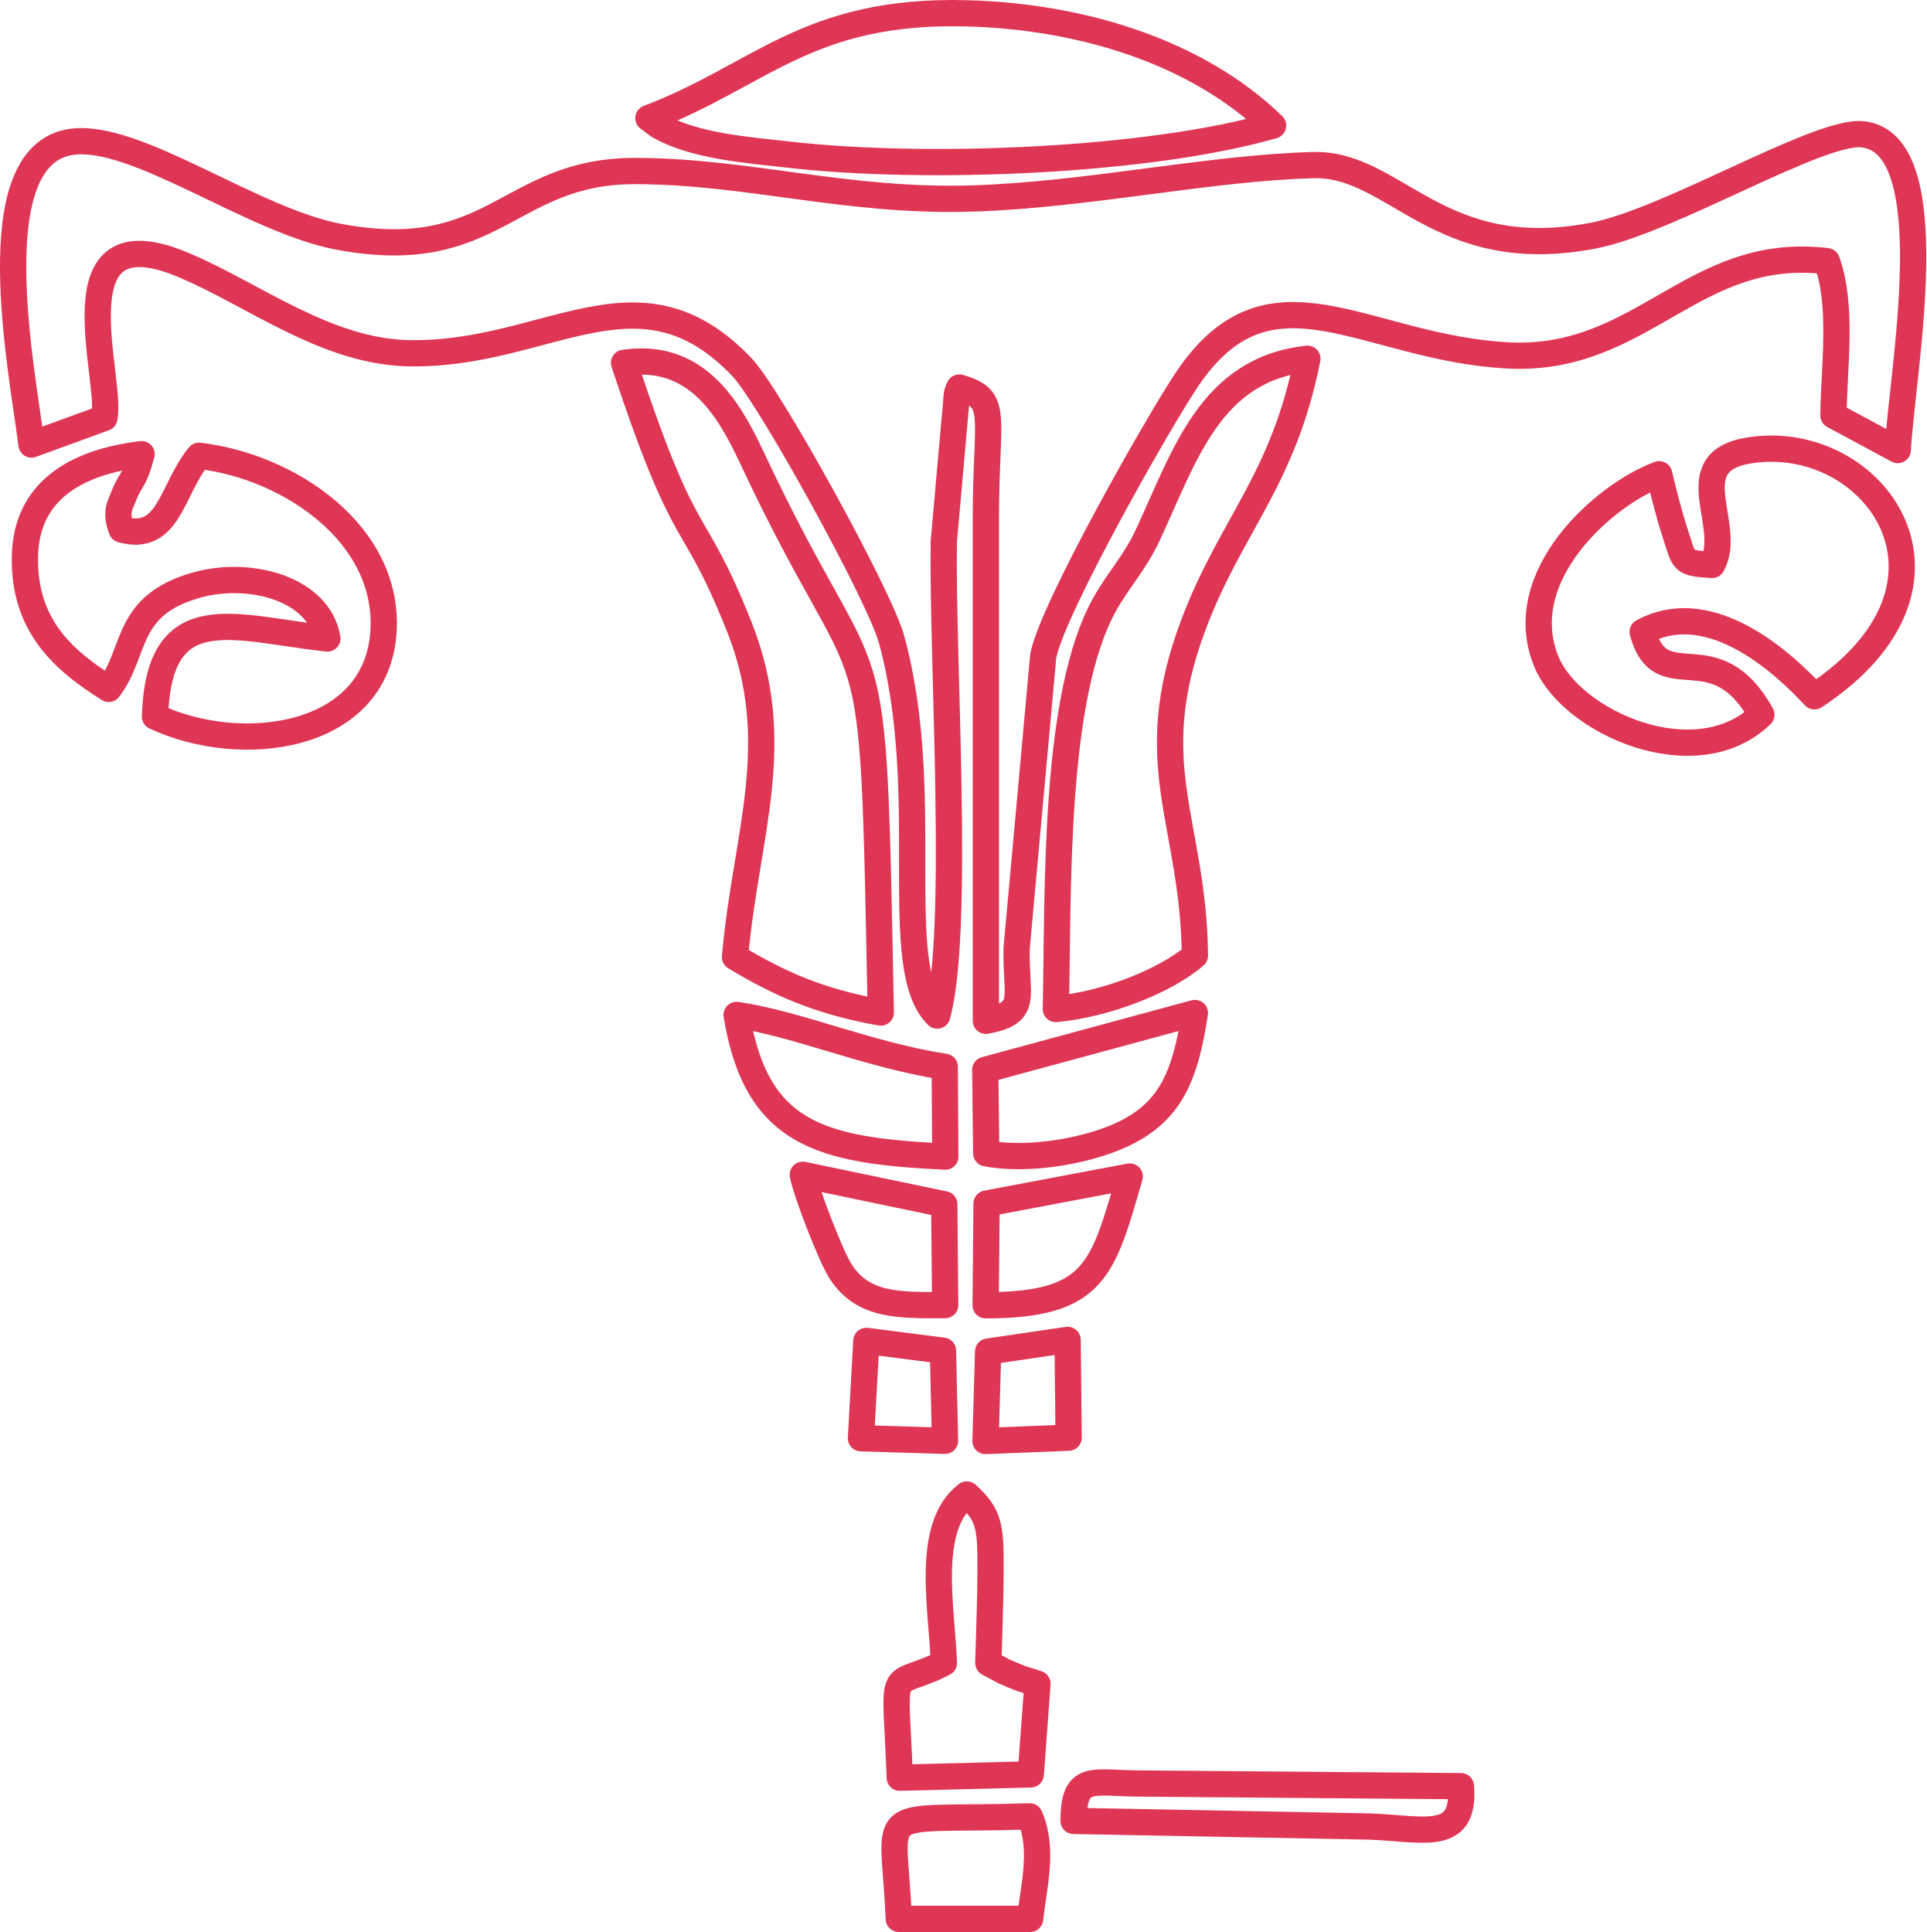
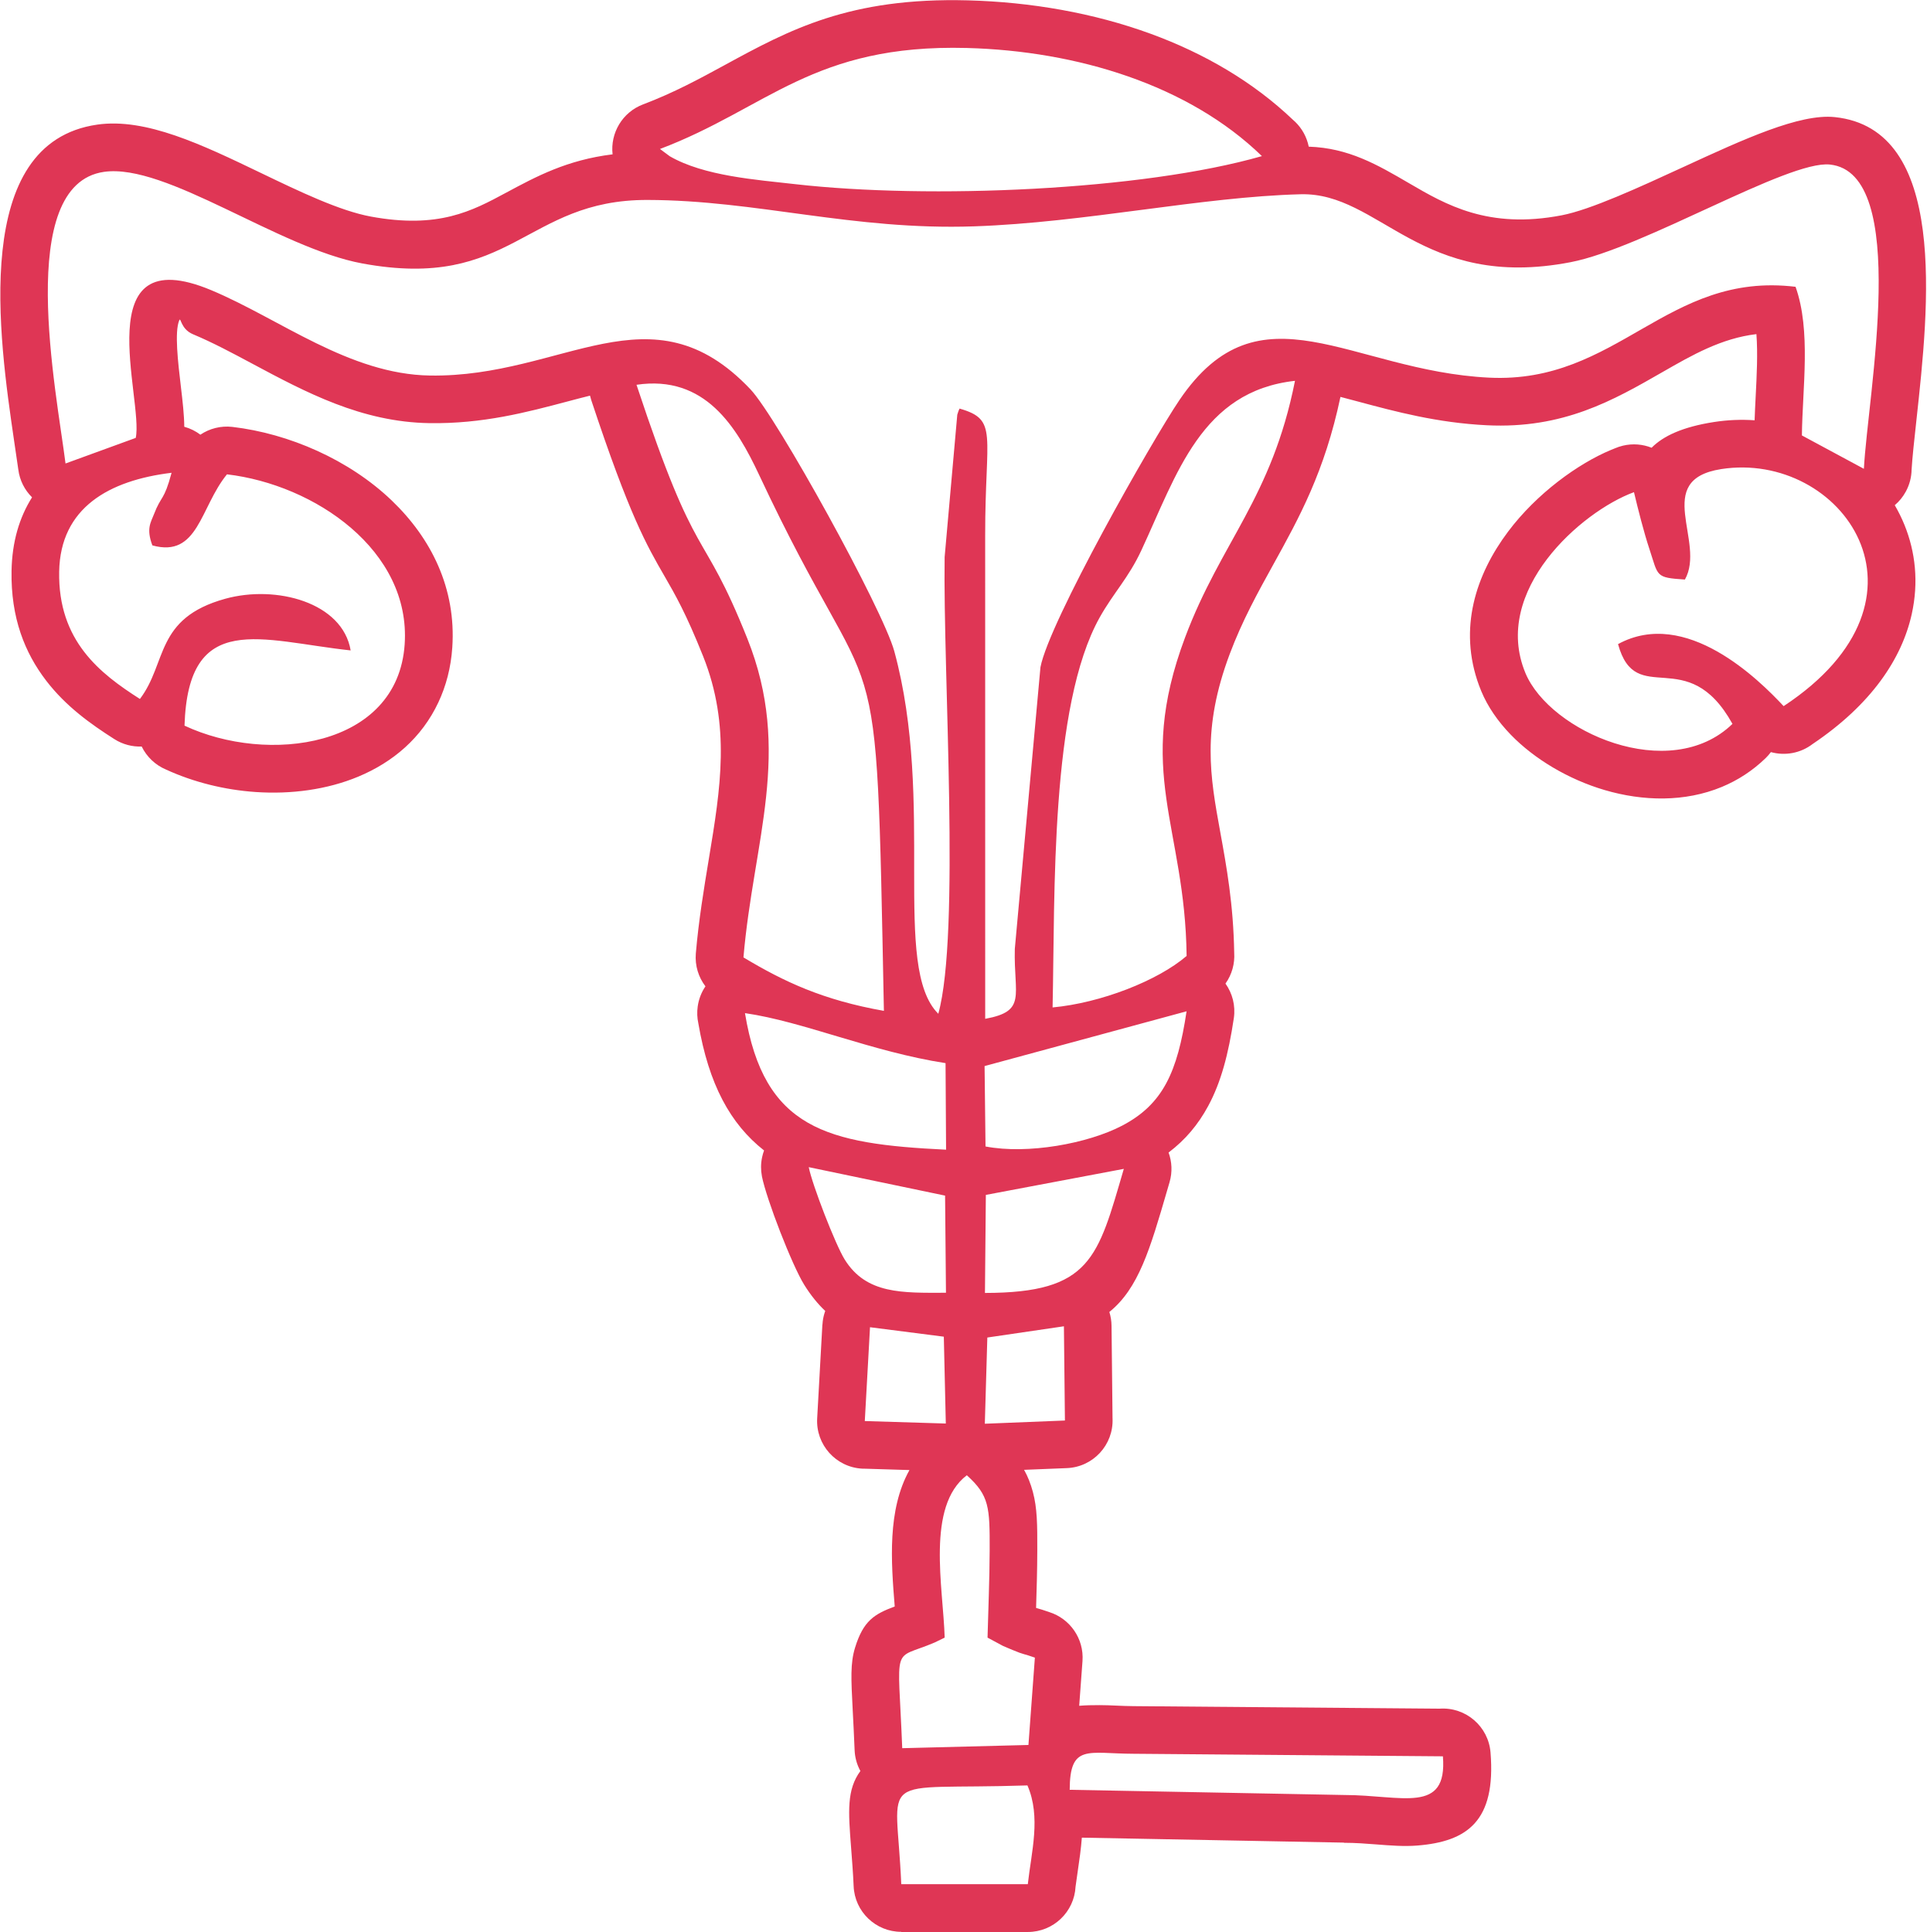
- <svg xmlns="http://www.w3.org/2000/svg" xml:space="preserve" width="86.931mm" height="87.209mm" version="1.1" style="shape-rendering:geometricPrecision; text-rendering:geometricPrecision; image-rendering:optimizeQuality; fill-rule:evenodd; clip-rule:evenodd" viewBox="0 0 8659.77 8687.41">
+ <svg xmlns="http://www.w3.org/2000/svg" xml:space="preserve" width="85.286mm" height="85.548mm" version="1.1" style="shape-rendering:geometricPrecision; text-rendering:geometricPrecision; image-rendering:optimizeQuality; fill-rule:evenodd; clip-rule:evenodd" viewBox="0 0 8495.23 8521.35">
  <defs>
    <style type="text/css">
   
-     .str0 {stroke:#DF3655;stroke-width:118.08;stroke-linecap:square;stroke-linejoin:round;stroke-miterlimit:22.926}
-     .fil0 {fill:none}
+     .fil0 {fill:#DF3655}
   
  </style>
  </defs>
  <g id="Layer_x0020_1">
-     <path class="fil0 str0" d="M141.62 1998.8l327.63 -119.43c37.77,-178.22 -232.02,-933.89 352.41,-689.23 320.8,134.29 643.54,392.45 1020.33,398.25 624.8,9.63 1030.36,-426.23 1494.77,63.91 123.35,130.18 618,1026.61 671.45,1222.69 192.77,707.1 -13.99,1474.15 205.32,1691.66 103.44,-375.42 21.55,-1584.14 29.5,-2131.12l58.99 -664.29c2.24,-7.63 6,-19.58 10.68,-28.65 182.18,52.16 119.1,117.23 119.46,591.42l0.12 2256.18c195.62,-35.85 132.62,-107.64 138.18,-326.3l119.59 -1314.35c40.21,-211.64 521.27,-1059.02 648.65,-1247.08 375.4,-554.17 797.23,-136.22 1444.09,-104.24 602.21,29.74 828.72,-496.62 1430.14,-423.95 72.99,204.32 32.02,473.19 29.58,693.62l289.23 155.76c17.7,-342.57 218.27,-1380.97 -158.88,-1419.9 -196.14,-20.26 -869.02,390.02 -1209.24,455.65 -698.58,134.7 -889.4,-326.5 -1259.26,-316.95 -466.8,12.06 -1003.03,131.97 -1523.99,149.76 -567.71,19.43 -1012.41,-122.03 -1523.47,-123.23 -573.07,-1.36 -631.07,425.51 -1330.81,296.33 -392.5,-72.46 -915.02,-468.92 -1205.03,-427.35 -416.93,59.79 -222,1022.88 -179.43,1360.83zm3162.85 2304.74c189.82,113.99 371.44,199.24 655.22,249.53 -37.66,-1927.31 -15.11,-1290.68 -582.39,-2501.51 -104.65,-223.23 -252.09,-467.48 -571.8,-420.04 288.33,870.57 300.64,642.07 517.28,1184.89 210.8,528.28 28.54,941.12 -18.31,1487.14zm4392.25 -1763.16c-139.69,-9.23 -123.1,-14.3 -165.75,-142.93 -25.7,-77.58 -53.04,-185.62 -71.86,-264.87 -247.05,90.65 -665.73,460.69 -506.49,843.95 113.87,273.95 673.45,520.72 965.98,237.38 -211.04,-380.15 -450.18,-67.19 -533.88,-372.28 316.84,-172.75 658.42,167.23 772.57,289.46 767.13,-505.85 267.48,-1193.24 -291.17,-1106.14 -323.55,50.4 -70.07,339.69 -169.4,515.44zm-2950.01 1996.7c225.23,-20.86 491.18,-124.9 625.28,-240.3 -7.07,-606.26 -243.13,-857.34 -7.07,-1486.58 167.35,-446.13 404.08,-649.66 512.68,-1197.15 -436.62,48.48 -550.65,434.18 -716.92,791.34 -60.12,129.06 -130.3,198.45 -194.21,312.73 -231.62,414.28 -208.16,1286.49 -219.75,1819.95zm-4257.96 -1439.49c128.27,-168.67 68.71,-376.55 398.46,-467.68 236.9,-65.47 546.89,16.79 584.71,241.17 -418.56,-45.17 -757.97,-191.69 -775.13,351.05 387.02,181.66 994.15,103.64 1027.06,-379.15 29.86,-438.38 -419.49,-745.46 -829.01,-793.59 -125.66,153.68 -133.3,390.86 -348.01,331.62 -29.54,-78.3 -7.19,-107.4 7.31,-145.12 34.54,-90.09 46.61,-60.08 82.3,-193.73 -291.78,35.45 -519.08,162.87 -524.44,461.16 -5.79,323.39 190.3,475.43 376.75,594.26zm2426.29 -2566.38l45.52 33.81c159.44,92.53 404.69,109.72 583.91,130.18 624.99,71.35 1620.07,29.7 2178.8,-130.74 -342.17,-332.42 -863.22,-490.98 -1376.26,-504.57 -718.21,-18.99 -930.4,281.66 -1431.98,471.32zm1328.22 6946.56l-46.52 22.62c-203.13,87.13 -171.07,-10.31 -151.53,493.3l588.83 -14.98 30.01 -407.61c-55,-19.58 -50.45,-13.03 -102.37,-35.02 -8.92,-3.76 -38.17,-15.75 -47.32,-20.06l-71.15 -38.25c3.36,-134.49 9.55,-273.47 9.91,-407.52 0.56,-201.44 -1.52,-255.33 -106.6,-350.13 -190.66,145.53 -110.24,522.28 -103.28,757.65zm186.14 -2667.1l4.39 375.16c196.05,37.92 477.15,-13.47 636.79,-96.81 190.7,-99.57 258.56,-249.49 301.21,-533.98l-942.39 255.64zm-179.63 390.18l-2.48 -403.85c-345.61,-53.47 -662.4,-193.89 -935.76,-233.38 88.9,540.95 380.83,610.41 938.24,637.23zm576.72 2987.02l1279.73 24.26c270.15,0 483.47,92.37 461.48,-180.5l-1442.85 -11.87c-214.12,-0.56 -297.38,-47.81 -298.37,168.11zm-785.8 440.5l590.39 0c16.55,-150.61 62.39,-313.4 -1.76,-460.93 -720.05,23.5 -611.21,-74.9 -588.62,460.93zm394.61 -3216.49l-4.15 457.49c495.01,-0.64 525.92,-162.32 647.87,-579.03l-643.71 121.54zm-186.05 456.61l-4.11 -453.3 -636.03 -132.82c15.83,81.43 124.22,361.13 167.59,430.87 100.68,162.04 267.63,155.88 472.55,155.24zm193.01 208.88l-11.7 402.29 373.71 -15.03 -4.72 -439.7 -357.28 52.44zm-571.68 389.78l377.96 11.56 -9.31 -405.25 -344.33 -44.13 -24.31 437.82z" />
+     <g>
+       <path class="fil0" d="M797.77 1706.89c7.48,63.56 14.38,122.12 14.8,175.4 26.46,7.29 50.35,19.32 71,34.95 40.05,-26.88 89.48,-40.23 141.16,-34.34 250.45,29.41 515.17,145.08 702.33,324.24 174.59,167.12 285.12,388.33 267.37,649.05 -6.07,89.04 -27.49,169.56 -61.37,241.72 -73.51,156.64 -200.38,263.81 -353.11,327.54 -137.53,57.39 -296.43,78.5 -452.58,67.86 -136.54,-9.29 -273.96,-43.35 -395.1,-99 -47.09,-19.78 -85.28,-56.19 -107.5,-101.65 -41.18,1.56 -83.22,-8.93 -120.6,-32.75 -104.89,-66.85 -213.44,-144.27 -300.54,-257.76 -93.98,-122.43 -156.45,-276.82 -152.73,-484.3 2.3,-128.62 34.59,-235.74 90.4,-324.32 -32.48,-32.07 -54.79,-74.91 -60.76,-123.73l-18.06 -123.5c-66.98,-457.94 -192.55,-1316.5 366.37,-1396.66 214.45,-30.73 462.71,88.68 721.25,213.02 170.95,82.23 347.37,167.09 485.27,192.54 298.25,55.06 446.22,-24.52 595.91,-105.05 133.99,-72.09 269.04,-144.7 470.01,-169.44 -10.63,-93.47 42.86,-185.79 134.91,-220.46 135.4,-51.2 249.09,-113.12 359.15,-173.06 285.29,-155.36 549.84,-299.45 1073.42,-285.6 275.87,7.3 553.93,55.22 806.86,147.95 234.55,85.97 449.73,210.93 625.32,378.35 30.79,26.08 54.44,61.26 66.31,102.98 1.51,5.33 2.81,10.67 3.89,16.01 176.1,5.78 302.71,79.67 443.08,161.63 161.09,94.06 348.58,203.52 672.27,141.11 127.82,-24.65 339.96,-122.37 541.46,-215.17 261.53,-120.46 507.94,-233.93 662.45,-217.97 501.08,51.73 415.15,836.51 360.53,1335.58 -9.73,88.94 -18.27,166.83 -21.36,219.26 -0.53,32.54 -8.63,65.45 -25.1,96.09 -12.85,23.9 -29.65,44.3 -49.18,60.84 16.22,27.77 30.49,56.64 42.64,86.47 48.72,119.59 63.34,254.11 32.16,394.35 -43.58,196 -177.66,397.95 -437.04,572.51 -53.62,41.1 -122.04,52.73 -183.96,35.66 -6.78,9.21 -14.4,18 -22.87,26.24 -58.39,56.56 -123.61,98.29 -193.02,127.15 -163.67,68.03 -348.21,63.68 -516.93,14.08 -160.3,-47.12 -310.56,-137.16 -414.29,-244.27 -56.73,-58.58 -101.52,-123.41 -129.76,-191.34 -4.02,-9.69 -7.47,-18.42 -10.28,-26.08 -92.29,-251.56 -13.82,-488.68 127.99,-677.91 126.89,-169.33 310.3,-300.98 454.18,-360.75 5.84,-2.42 11.35,-4.65 16.51,-6.67 11.46,-5.02 23.52,-9.07 36.12,-12.06 43.73,-10.36 87.5,-6.27 126.31,9.17 51.88,-52.3 137.61,-92.01 274.86,-113.39 60.61,-9.45 120.71,-11.76 179.33,-7.7 1.21,-36.19 2.94,-70 4.69,-104.23 4.77,-93.06 9.73,-189.97 3.32,-275.76 -154.37,18.21 -283.61,92.43 -414.14,167.38 -217.37,124.83 -437.42,251.2 -774.91,234.54 -218.56,-10.8 -401.75,-59.99 -567.91,-104.61 -26.37,-7.08 -52.14,-14 -77.33,-20.46 -69.6,329.79 -181.76,532.59 -296.64,740.29 -67.7,122.43 -136.49,246.79 -191.57,393.63 -124.42,331.68 -86.32,540.89 -42,784.38 28.03,153.88 58.16,319.34 61.69,533.55 3.12,47.6 -9.95,95.8 -38.48,135.84 30.39,42.67 45,96.67 36.83,152.6 -23.67,157.94 -56.23,282.02 -112.94,387.09 -44.65,82.75 -101.06,149.6 -174.81,205.44 14.81,40.49 17.34,85.89 4.42,130.48l-10.72 36.73c-75.45,258.97 -125.89,432.02 -254.84,536.04 6.1,19.41 9.47,40.04 9.64,61.45l4.37 407.28c0.03,0.58 0.07,1.15 0.09,1.72 4.54,115.98 -85.79,213.71 -201.78,218.25l-188.32 7.57c16.5,29.5 28.99,61.09 38.7,97.21 19.23,71.53 19.84,144.11 19.52,257.63 -0.23,88.2 -2.72,171.65 -5.31,254.25 2.65,0.81 5.32,1.56 8.18,2.38 11.22,3.21 24.26,6.94 50.6,16.2 90.41,28.83 152.86,116.54 145.89,215.39l-14.55 197.61c27.72,-2.25 57.93,-3.03 90.76,-2.87 26.8,0.12 45.69,0.97 66.64,1.87 27.5,1.2 58.39,2.55 82.69,2.61l0 0.01c0.55,0 1.1,-0.01 1.64,-0.01l1347.65 11.09c115.15,-7.94 215.43,78.36 224.48,193.67 24.43,303.12 -103.37,392.37 -322.73,410.04 -58.01,4.66 -116.4,0.11 -181.37,-4.97 -43.79,-3.42 -91.46,-7.15 -142.1,-7.15l0 -0.82c-1.1,0 -2.19,0.01 -3.3,-0.01l-1152.68 -21.84c-3.74,50.08 -10.94,99.16 -18.07,147.68 -3.68,25 -7.34,49.9 -9.67,68.3 -5.58,111.46 -97.73,200.12 -210.57,200.12l-558.03 0 0 -0.68c-112.34,0.07 -205.58,-88.7 -210.02,-201.93 -2.27,-54.05 -7.19,-117.65 -11.3,-170.85 -12.24,-158.53 -19.57,-253.8 41.09,-336.57 -15.2,-27.8 -24.33,-59.47 -25.53,-93.29 -2.29,-59.18 -5.66,-123.67 -8.41,-176.67 -7.09,-136.69 -10.68,-205.48 10.28,-273.69 36.67,-119.35 85.2,-148.5 175.07,-181.96 -16.17,-198.96 -32.94,-426.2 64.97,-601.77l-193.42 -5.91c-4.99,0.07 -10.01,-0.01 -15.06,-0.29 -115.98,-6.37 -204.85,-105.57 -198.48,-221.55l22.97 -413.83 0.3 0.02c0.28,-4.93 0.72,-9.87 1.34,-14.84 2,-15.83 5.73,-31.01 10.94,-45.4 -32.77,-30.78 -63.78,-68.81 -92.99,-115.82 -26.68,-42.89 -68.81,-138.57 -105.67,-233.3 -36.95,-95.01 -70.99,-195.34 -80.76,-245.6l0.12 -0.02c-5.07,-26.46 -5.12,-54.33 0.71,-82.35 2.2,-10.61 5.18,-20.86 8.84,-30.71 -149,-117.21 -243.83,-291.7 -289.84,-560.82 -5.22,-23.87 -6.37,-49.05 -2.72,-74.66 4.67,-32.8 16.67,-62.74 34.1,-88.42 -30.5,-39.99 -46.89,-90.97 -42.43,-145.04 12.51,-145.88 35.66,-285.68 57.98,-420.55 50.69,-306.3 96.58,-583.56 -25.85,-890.38 -75.59,-189.42 -123.43,-272.18 -169.63,-352.15 -79.51,-137.59 -154.92,-268.1 -324.24,-779.32l0.09 -0.03c-1.91,-5.83 -3.59,-11.78 -4.99,-17.85 -32.35,7.91 -65.34,16.66 -99.07,25.62 -179.31,47.61 -373.76,99.25 -609.05,95.62 -299.55,-4.6 -545.48,-136.18 -782.41,-262.93 -87.51,-46.82 -173.59,-92.87 -260.25,-129.14 -55.43,-23.21 -53.17,-78.98 -60.58,-61.27 -21.26,50.78 -5.62,183.47 7.39,293.85zm-508.86 337.4l309.68 -112.89c35.7,-168.46 -219.3,-882.7 333.09,-651.45 303.21,126.93 608.27,370.94 964.42,376.42 590.54,9.1 973.89,-402.87 1412.84,60.41 116.58,123.05 584.13,970.34 634.64,1155.68 182.21,668.35 -13.22,1393.35 194.07,1598.95 97.78,-354.85 20.37,-1497.32 27.88,-2014.32l55.76 -627.89c2.12,-7.21 5.67,-18.51 10.09,-27.07 172.19,49.3 112.58,110.81 112.92,559.01l0.11 2132.52c184.89,-33.89 125.36,-101.74 130.61,-308.42l113.04 -1242.32c38,-200.04 492.71,-1000.98 613.1,-1178.74 354.82,-523.8 753.53,-128.74 1364.94,-98.52 569.2,28.11 783.3,-469.4 1351.75,-400.71 68.99,193.12 30.26,447.25 27.96,655.6l273.37 147.22c16.73,-323.79 206.31,-1305.28 -150.17,-1342.07 -185.38,-19.15 -821.39,368.63 -1142.96,430.67 -660.29,127.32 -840.65,-308.61 -1190.25,-299.58 -441.22,11.41 -948.05,124.74 -1440.46,141.55 -536.6,18.37 -956.93,-115.34 -1439.97,-116.46 -541.66,-1.29 -596.49,402.18 -1257.87,280.08 -370.98,-68.49 -864.87,-443.21 -1138.98,-403.93 -394.07,56.52 -209.83,966.83 -169.59,1286.25zm2989.49 2178.42c179.42,107.74 351.08,188.32 619.31,235.85 -35.59,-1821.68 -14.28,-1219.94 -550.47,-2364.41 -98.91,-210.99 -238.28,-441.86 -540.46,-397.02 272.53,822.85 284.17,606.88 488.93,1119.95 199.25,499.32 26.97,889.54 -17.31,1405.64zm3926.93 -2051.98c-233.5,85.68 -629.24,435.43 -478.73,797.69 107.64,258.93 636.54,492.18 913.04,224.37 -199.47,-359.31 -425.5,-63.51 -504.61,-351.87 299.48,-163.28 622.33,158.06 730.23,273.59 725.09,-478.12 252.82,-1127.84 -275.21,-1045.52 -305.82,47.63 -66.23,321.08 -160.11,487.19 -132.04,-8.73 -116.35,-13.52 -156.68,-135.1 -24.28,-73.32 -50.12,-175.44 -67.92,-250.35zm-2563.73 2272.71c212.89,-19.71 464.27,-118.05 591.02,-227.12 -6.69,-573.03 -229.81,-810.35 -6.69,-1405.11 158.18,-421.68 381.94,-614.05 484.58,-1131.53 -412.68,45.82 -520.47,410.38 -677.62,747.97 -56.83,121.99 -123.16,187.57 -183.57,295.59 -218.92,391.56 -196.75,1215.98 -207.72,1720.2zm-3827.95 -1242.87c365.81,171.71 939.67,97.96 970.77,-358.37 28.22,-414.35 -396.49,-704.61 -783.58,-750.09 -118.76,145.25 -126,369.43 -328.94,313.45 -27.91,-74.01 -6.79,-101.51 6.91,-137.17 32.64,-85.16 44.06,-56.79 77.79,-183.11 -275.79,33.51 -490.64,153.95 -495.7,435.89 -5.48,305.66 179.86,449.37 356.09,561.69 121.24,-159.42 64.95,-355.91 376.62,-442.05 223.91,-61.88 516.92,15.87 552.66,227.96 -395.62,-42.69 -716.43,-181.19 -732.65,331.81zm2096.67 -2543.44l43.03 31.95c150.7,87.47 382.51,103.7 551.91,123.05 590.73,67.44 1531.28,28.07 2059.38,-123.58 -323.41,-314.2 -815.9,-464.07 -1300.83,-476.91 -678.85,-17.95 -879.41,266.22 -1353.5,445.48zm1353.04 5849.71c-180.2,137.55 -104.19,493.65 -97.62,716.13l-43.97 21.38c-192,82.37 -161.7,-9.74 -143.23,466.27l556.57 -14.16 28.37 -385.27c-51.99,-18.52 -47.68,-12.32 -96.76,-33.1 -8.43,-3.55 -36.08,-14.88 -44.72,-18.97l-67.25 -36.15c3.18,-127.12 9.03,-258.49 9.37,-385.19 0.53,-190.4 -1.44,-241.33 -100.76,-330.94zm78.32 -1804.8l4.15 354.6c185.3,35.84 451,-12.73 601.89,-91.5 180.24,-94.11 244.39,-235.82 284.7,-504.72l-890.75 241.62zm-169.78 368.79l-2.34 -381.71c-326.67,-50.54 -626.09,-183.26 -884.47,-220.58 84.02,511.29 359.96,576.95 886.81,602.3zm545.11 2823.31l1209.59 22.92c255.35,0 456.98,87.32 436.19,-170.6l-1363.76 -11.22c-202.39,-0.53 -281.08,-45.19 -282.02,158.9zm-186.36 -19.3c-680.59,22.21 -577.71,-70.79 -556.37,435.66l558.03 0c15.64,-142.35 58.97,-296.23 -1.66,-435.66zm-183.38 -2604.54l-3.93 432.42c467.88,-0.61 497.1,-153.43 612.36,-547.3l-608.42 114.88zm-175.86 431.59l-3.88 -428.45 -601.18 -125.54c14.96,76.97 117.42,341.34 158.42,407.25 95.16,153.16 252.96,147.34 446.65,146.73zm182.42 197.44l-11.06 380.24 353.22 -14.2 -4.46 -415.6 -337.71 49.57zm-540.34 368.41l357.24 10.92 -8.81 -383.04 -325.46 -41.71 -22.97 413.83z" />
+     </g>
  </g>
</svg>
